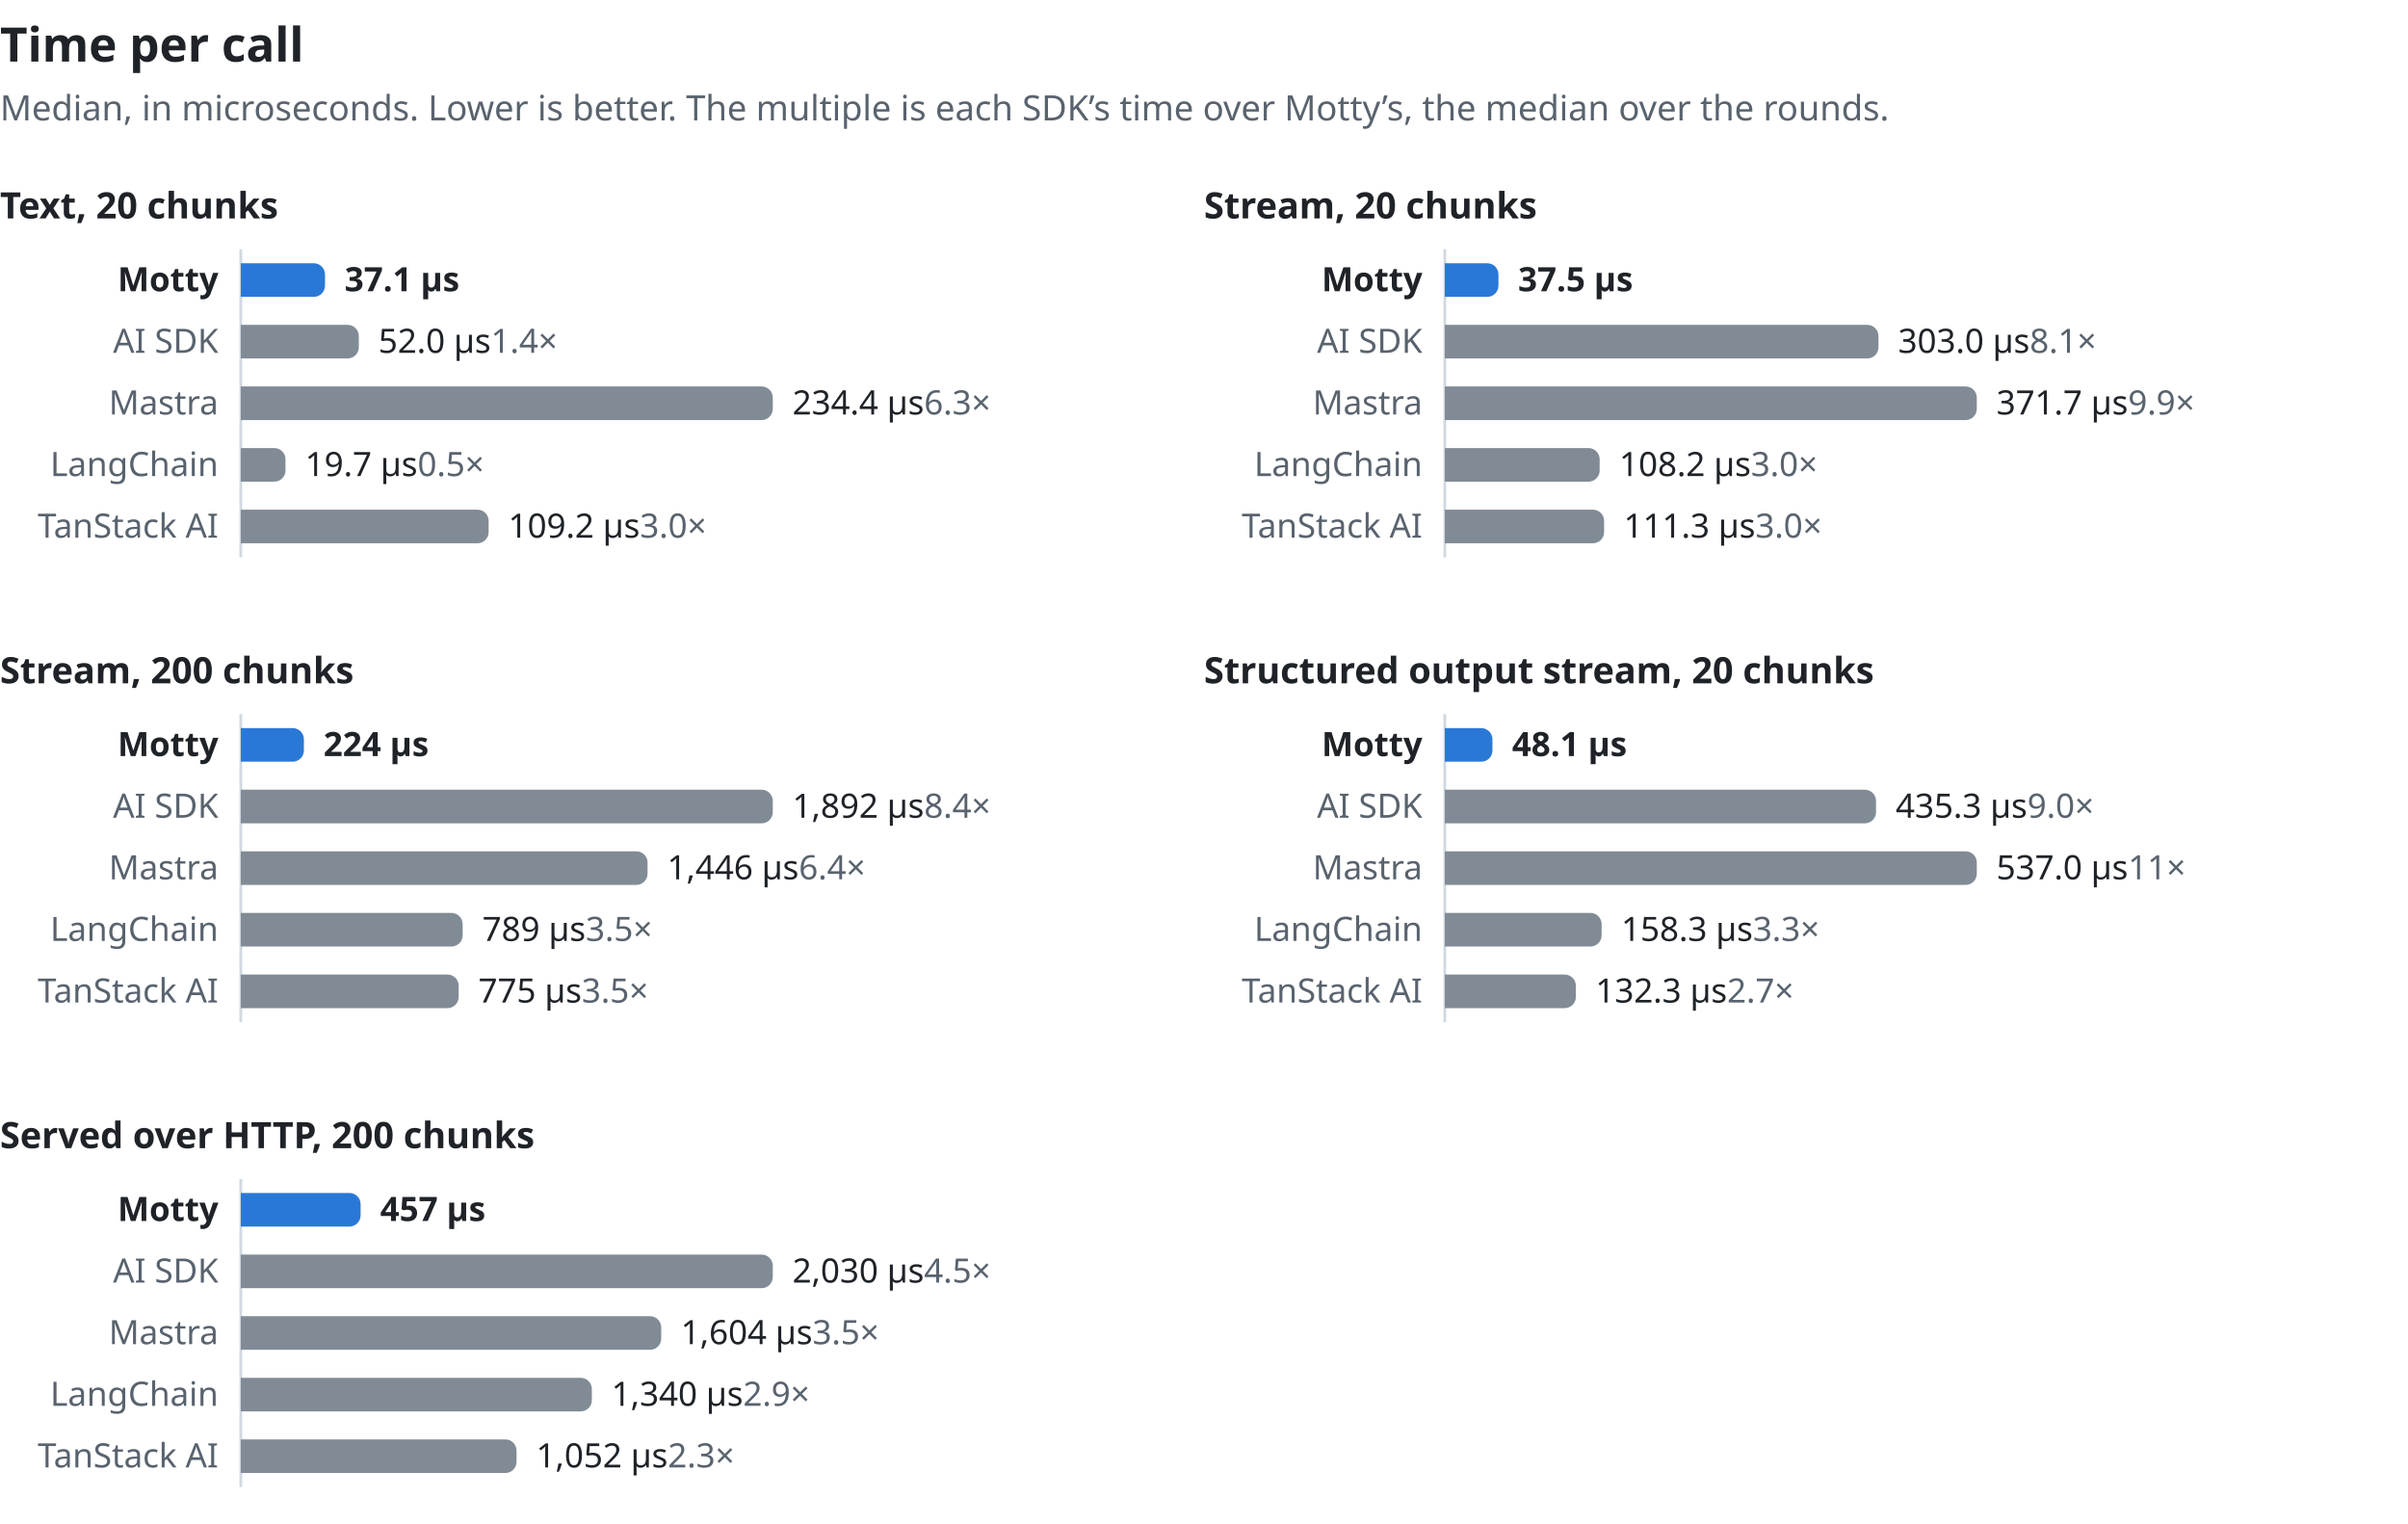
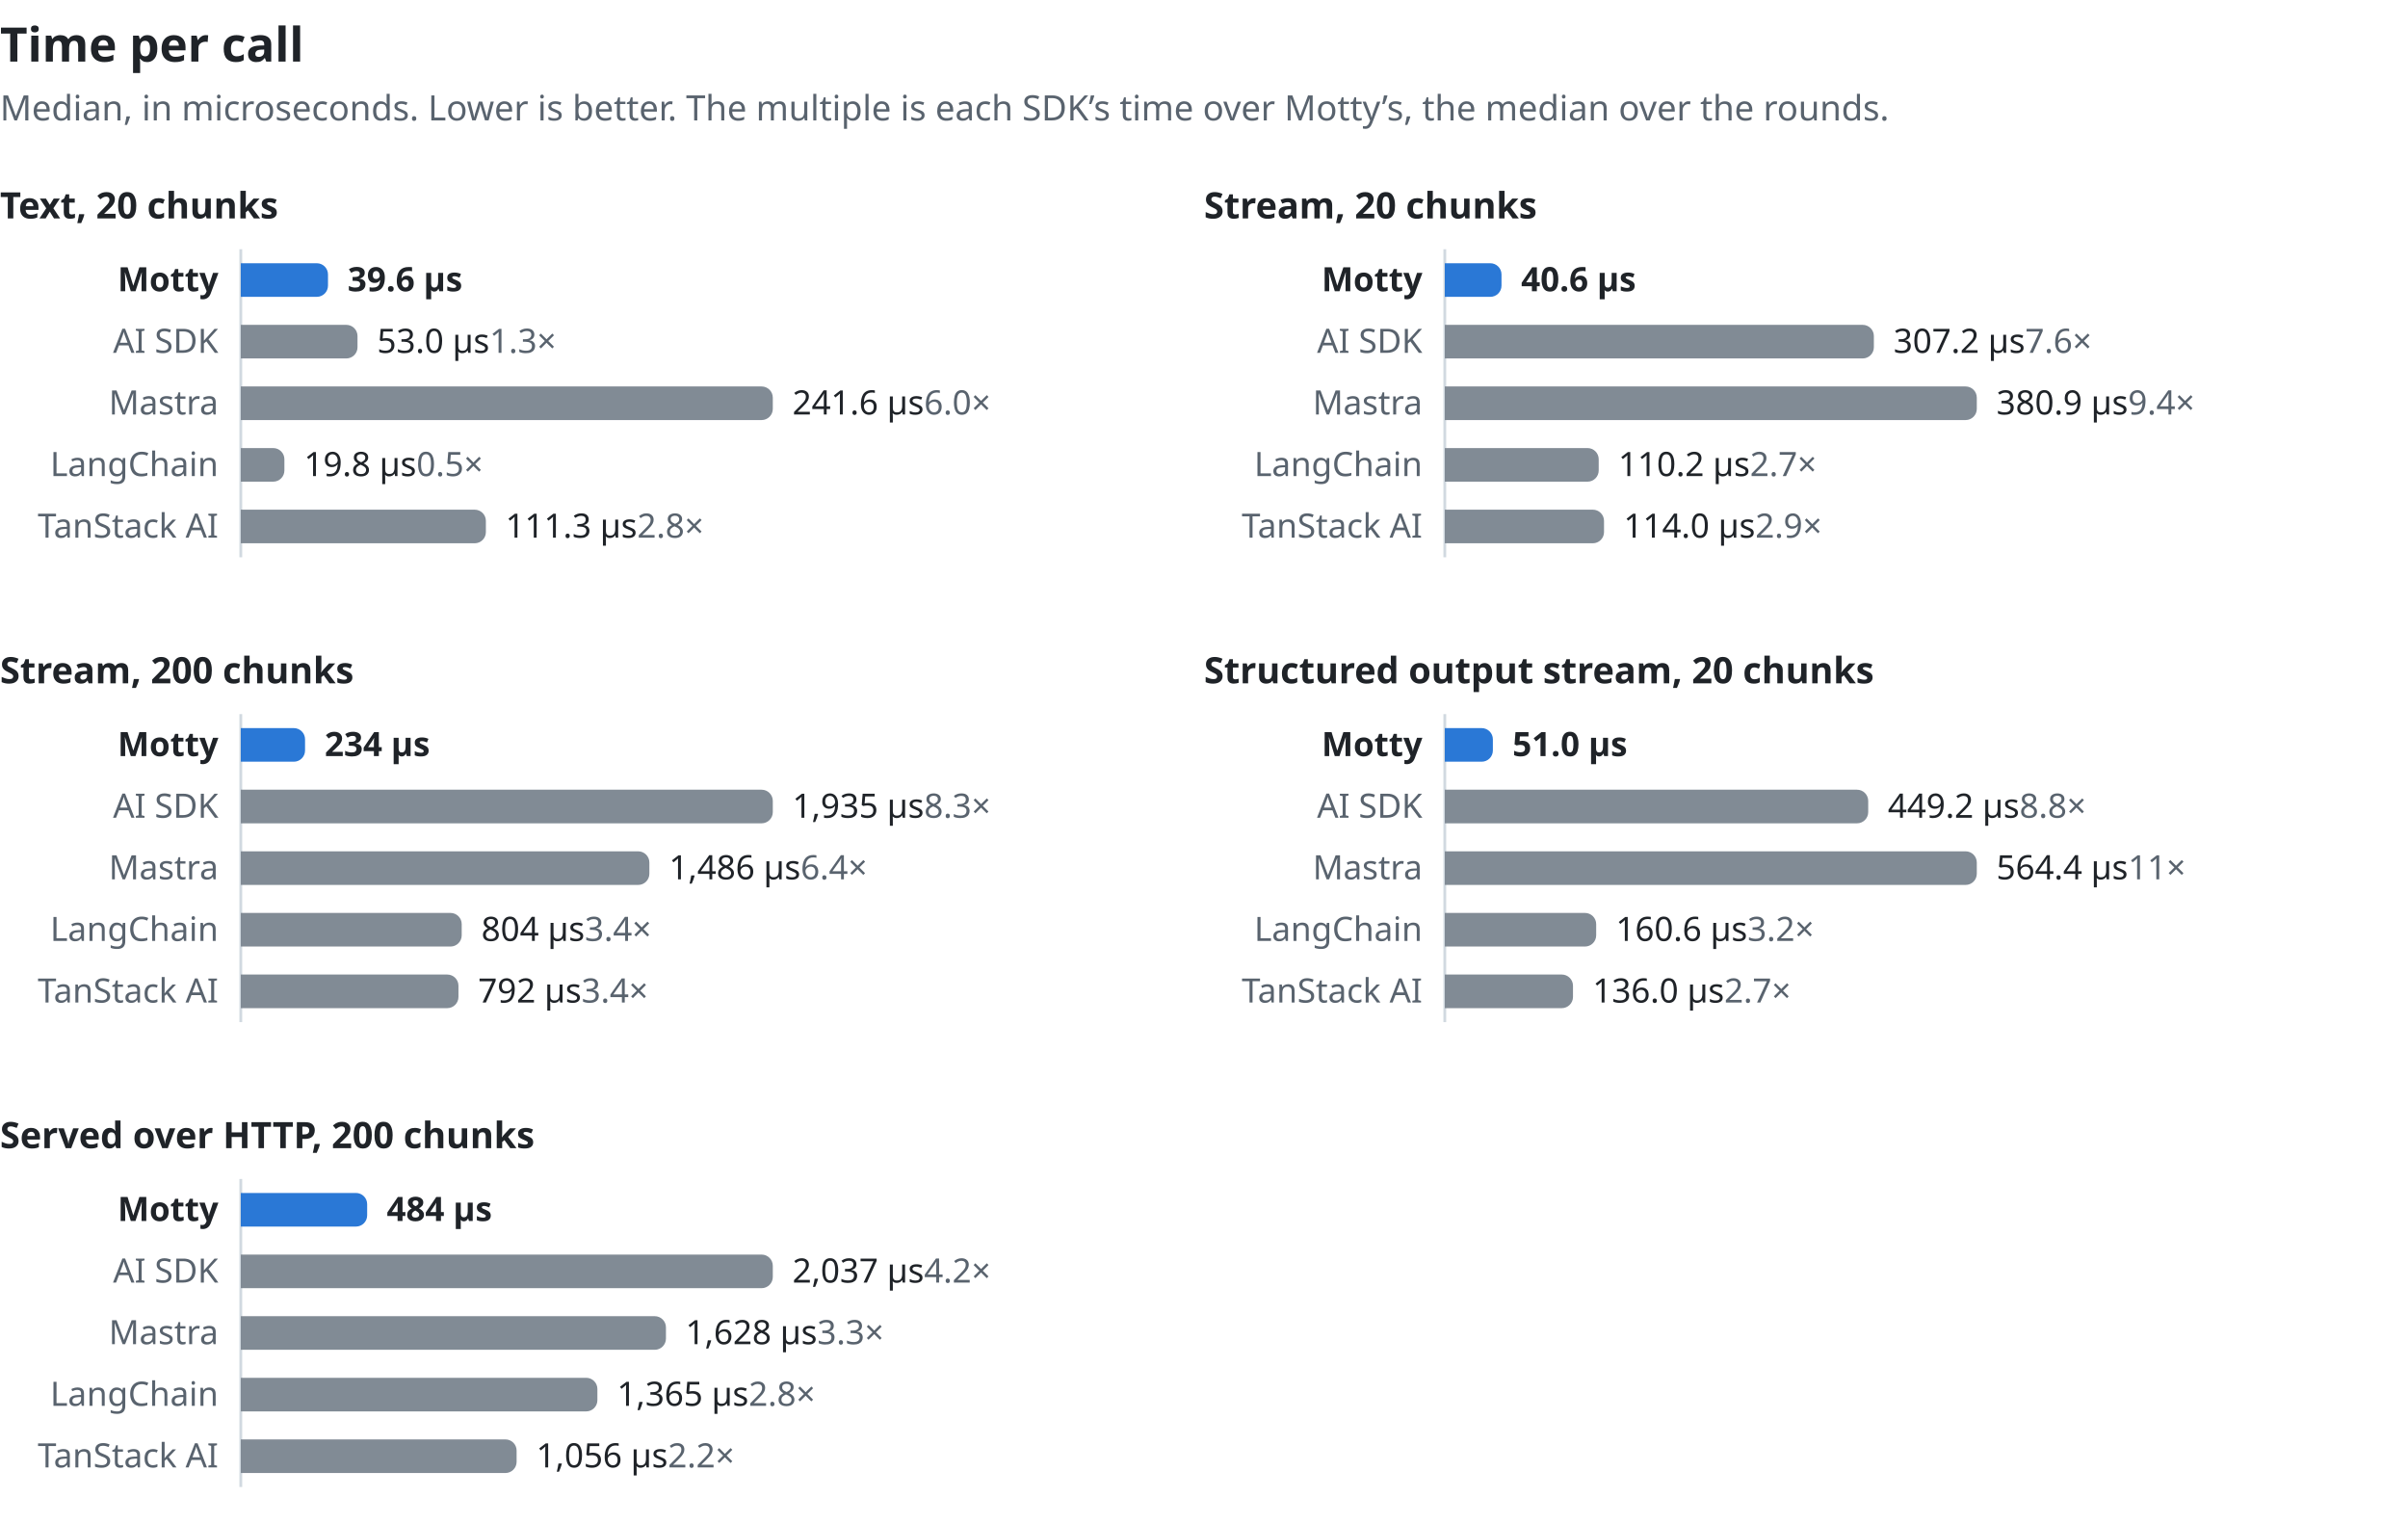
<svg xmlns="http://www.w3.org/2000/svg" viewBox="0 0 860 544" width="860" height="544" font-family="-apple-system,BlinkMacSystemFont,'Segoe UI','Noto Sans',Helvetica,Arial,sans-serif" role="img" aria-label="Time per call. Median, in microseconds. Lower is better. The multiple is each SDK’s time over Motty’s, the median over the rounds.">
  <text x="0" y="22" font-size="17" font-weight="600" fill="#1f2328">Time per call</text>
  <text x="0" y="43" font-size="12.5" fill="#59636e">Median, in microseconds. Lower is better. The multiple is each SDK’s time over Motty’s, the median over the rounds.</text>
  <text x="0" y="78" font-size="13" font-weight="600" fill="#1f2328">Text, 20 chunks</text>
  <line x1="86" x2="86" y1="89" y2="199" stroke="#d1d9e0" stroke-width="1" />
  <text x="78" y="104" font-size="12" text-anchor="end" fill="#1f2328" font-weight="600">Motty</text>
-   <path d="M86 94h26.073a4 4 0 0 1 4 4v4a4 4 0 0 1 -4 4h-26.073z" fill="#2a78d6" />
-   <text x="123.073" y="104" font-size="12" fill="#1f2328" font-weight="600">37.1 µs</text>
+   <path d="M86 94h27.142a4 4 0 0 1 4 4v4a4 4 0 0 1 -4 4h-27.142z" fill="#2a78d6" />
+   <text x="124.142" y="104" font-size="12" fill="#1f2328" font-weight="600">39.6 µs</text>
  <text x="78" y="126" font-size="12" text-anchor="end" fill="#59636e">AI SDK</text>
-   <path d="M86 116h38.15a4 4 0 0 1 4 4v4a4 4 0 0 1 -4 4h-38.15z" fill="#818b95" />
-   <text x="135.15" y="126" font-size="12" fill="#1f2328">52.0 µs<tspan fill="#59636e" font-weight="400">  1.4×</tspan>
+   <path d="M86 116h37.68a4 4 0 0 1 4 4v4a4 4 0 0 1 -4 4h-37.68z" fill="#818b95" />
+   <text x="134.68" y="126" font-size="12" fill="#1f2328">53.0 µs<tspan fill="#59636e" font-weight="400">  1.3×</tspan>
  </text>
  <text x="78" y="148" font-size="12" text-anchor="end" fill="#59636e">Mastra</text>
  <path d="M86 138h186a4 4 0 0 1 4 4v4a4 4 0 0 1 -4 4h-186z" fill="#818b95" />
-   <text x="283" y="148" font-size="12" fill="#1f2328">234.4 µs<tspan fill="#59636e" font-weight="400">  6.3×</tspan>
+   <text x="283" y="148" font-size="12" fill="#1f2328">241.6 µs<tspan fill="#59636e" font-weight="400">  6.0×</tspan>
  </text>
  <text x="78" y="170" font-size="12" text-anchor="end" fill="#59636e">LangChain</text>
-   <path d="M86 160h11.968a4 4 0 0 1 4 4v4a4 4 0 0 1 -4 4h-11.968z" fill="#818b95" />
-   <text x="108.968" y="170" font-size="12" fill="#1f2328">19.7 µs<tspan fill="#59636e" font-weight="400">  0.5×</tspan>
+   <path d="M86 160h11.571a4 4 0 0 1 4 4v4a4 4 0 0 1 -4 4h-11.571z" fill="#818b95" />
+   <text x="108.571" y="170" font-size="12" fill="#1f2328">19.8 µs<tspan fill="#59636e" font-weight="400">  0.5×</tspan>
  </text>
  <text x="78" y="192" font-size="12" text-anchor="end" fill="#59636e">TanStack AI</text>
-   <path d="M86 182h84.515a4 4 0 0 1 4 4v4a4 4 0 0 1 -4 4h-84.515z" fill="#818b95" />
-   <text x="181.515" y="192" font-size="12" fill="#1f2328">109.2 µs<tspan fill="#59636e" font-weight="400">  3.0×</tspan>
+   <path d="M86 182h83.529a4 4 0 0 1 4 4v4a4 4 0 0 1 -4 4h-83.529z" fill="#818b95" />
+   <text x="180.529" y="192" font-size="12" fill="#1f2328">111.3 µs<tspan fill="#59636e" font-weight="400">  2.8×</tspan>
  </text>
  <text x="430" y="78" font-size="13" font-weight="600" fill="#1f2328">Stream, 20 chunks</text>
  <line x1="516" x2="516" y1="89" y2="199" stroke="#d1d9e0" stroke-width="1" />
  <text x="508" y="104" font-size="12" text-anchor="end" fill="#1f2328" font-weight="600">Motty</text>
-   <path d="M516 94h15.169a4 4 0 0 1 4 4v4a4 4 0 0 1 -4 4h-15.169z" fill="#2a78d6" />
-   <text x="542.169" y="104" font-size="12" fill="#1f2328" font-weight="600">37.5 µs</text>
+   <path d="M516 94h16.252a4 4 0 0 1 4 4v4a4 4 0 0 1 -4 4h-16.252z" fill="#2a78d6" />
+   <text x="543.252" y="104" font-size="12" fill="#1f2328" font-weight="600">40.6 µs</text>
  <text x="508" y="126" font-size="12" text-anchor="end" fill="#59636e">AI SDK</text>
-   <path d="M516 116h150.883a4 4 0 0 1 4 4v4a4 4 0 0 1 -4 4h-150.883z" fill="#818b95" />
-   <text x="677.883" y="126" font-size="12" fill="#1f2328">303.0 µs<tspan fill="#59636e" font-weight="400">  8.1×</tspan>
+   <path d="M516 116h149.237a4 4 0 0 1 4 4v4a4 4 0 0 1 -4 4h-149.237z" fill="#818b95" />
+   <text x="676.237" y="126" font-size="12" fill="#1f2328">307.2 µs<tspan fill="#59636e" font-weight="400">  7.6×</tspan>
  </text>
  <text x="508" y="148" font-size="12" text-anchor="end" fill="#59636e">Mastra</text>
  <path d="M516 138h186a4 4 0 0 1 4 4v4a4 4 0 0 1 -4 4h-186z" fill="#818b95" />
-   <text x="713" y="148" font-size="12" fill="#1f2328">371.7 µs<tspan fill="#59636e" font-weight="400">  9.9×</tspan>
+   <text x="713" y="148" font-size="12" fill="#1f2328">380.9 µs<tspan fill="#59636e" font-weight="400">  9.4×</tspan>
  </text>
  <text x="508" y="170" font-size="12" text-anchor="end" fill="#59636e">LangChain</text>
-   <path d="M516 160h51.308a4 4 0 0 1 4 4v4a4 4 0 0 1 -4 4h-51.308z" fill="#818b95" />
-   <text x="578.308" y="170" font-size="12" fill="#1f2328">108.2 µs<tspan fill="#59636e" font-weight="400">  3.0×</tspan>
+   <path d="M516 160h50.97a4 4 0 0 1 4 4v4a4 4 0 0 1 -4 4h-50.97z" fill="#818b95" />
+   <text x="577.97" y="170" font-size="12" fill="#1f2328">110.2 µs<tspan fill="#59636e" font-weight="400">  2.7×</tspan>
  </text>
  <text x="508" y="192" font-size="12" text-anchor="end" fill="#59636e">TanStack AI</text>
-   <path d="M516 182h52.893a4 4 0 0 1 4 4v4a4 4 0 0 1 -4 4h-52.893z" fill="#818b95" />
-   <text x="579.893" y="192" font-size="12" fill="#1f2328">111.3 µs<tspan fill="#59636e" font-weight="400">  3.0×</tspan>
+   <path d="M516 182h52.865a4 4 0 0 1 4 4v4a4 4 0 0 1 -4 4h-52.865z" fill="#818b95" />
+   <text x="579.865" y="192" font-size="12" fill="#1f2328">114.0 µs<tspan fill="#59636e" font-weight="400">  2.9×</tspan>
  </text>
  <text x="0" y="244" font-size="13" font-weight="600" fill="#1f2328">Stream, 200 chunks</text>
  <line x1="86" x2="86" y1="255" y2="365" stroke="#d1d9e0" stroke-width="1" />
  <text x="78" y="270" font-size="12" text-anchor="end" fill="#1f2328" font-weight="600">Motty</text>
-   <path d="M86 260h18.531a4 4 0 0 1 4 4v4a4 4 0 0 1 -4 4h-18.531z" fill="#2a78d6" />
-   <text x="115.531" y="270" font-size="12" fill="#1f2328" font-weight="600">224 µs</text>
+   <path d="M86 260h18.944a4 4 0 0 1 4 4v4a4 4 0 0 1 -4 4h-18.944z" fill="#2a78d6" />
+   <text x="115.944" y="270" font-size="12" fill="#1f2328" font-weight="600">234 µs</text>
  <text x="78" y="292" font-size="12" text-anchor="end" fill="#59636e">AI SDK</text>
  <path d="M86 282h186a4 4 0 0 1 4 4v4a4 4 0 0 1 -4 4h-186z" fill="#818b95" />
-   <text x="283" y="292" font-size="12" fill="#1f2328">1,892 µs<tspan fill="#59636e" font-weight="400">  8.4×</tspan>
+   <text x="283" y="292" font-size="12" fill="#1f2328">1,935 µs<tspan fill="#59636e" font-weight="400">  8.3×</tspan>
  </text>
  <text x="78" y="314" font-size="12" text-anchor="end" fill="#59636e">Mastra</text>
-   <path d="M86 304h141.27a4 4 0 0 1 4 4v4a4 4 0 0 1 -4 4h-141.27z" fill="#818b95" />
-   <text x="238.27" y="314" font-size="12" fill="#1f2328">1,446 µs<tspan fill="#59636e" font-weight="400">  6.4×</tspan>
+   <path d="M86 304h141.919a4 4 0 0 1 4 4v4a4 4 0 0 1 -4 4h-141.919z" fill="#818b95" />
+   <text x="238.919" y="314" font-size="12" fill="#1f2328">1,486 µs<tspan fill="#59636e" font-weight="400">  6.4×</tspan>
  </text>
  <text x="78" y="336" font-size="12" text-anchor="end" fill="#59636e">LangChain</text>
-   <path d="M86 326h75.234a4 4 0 0 1 4 4v4a4 4 0 0 1 -4 4h-75.234z" fill="#818b95" />
-   <text x="172.234" y="336" font-size="12" fill="#1f2328">789 µs<tspan fill="#59636e" font-weight="400">  3.5×</tspan>
+   <path d="M86 326h74.894a4 4 0 0 1 4 4v4a4 4 0 0 1 -4 4h-74.894z" fill="#818b95" />
+   <text x="171.894" y="336" font-size="12" fill="#1f2328">804 µs<tspan fill="#59636e" font-weight="400">  3.4×</tspan>
  </text>
  <text x="78" y="358" font-size="12" text-anchor="end" fill="#59636e">TanStack AI</text>
-   <path d="M86 348h73.818a4 4 0 0 1 4 4v4a4 4 0 0 1 -4 4h-73.818z" fill="#818b95" />
-   <text x="170.818" y="358" font-size="12" fill="#1f2328">775 µs<tspan fill="#59636e" font-weight="400">  3.5×</tspan>
+   <path d="M86 348h73.736a4 4 0 0 1 4 4v4a4 4 0 0 1 -4 4h-73.736z" fill="#818b95" />
+   <text x="170.736" y="358" font-size="12" fill="#1f2328">792 µs<tspan fill="#59636e" font-weight="400">  3.4×</tspan>
  </text>
  <text x="430" y="244" font-size="13" font-weight="600" fill="#1f2328">Structured output stream, 20 chunks</text>
  <line x1="516" x2="516" y1="255" y2="365" stroke="#d1d9e0" stroke-width="1" />
  <text x="508" y="270" font-size="12" text-anchor="end" fill="#1f2328" font-weight="600">Motty</text>
-   <path d="M516 260h13.019a4 4 0 0 1 4 4v4a4 4 0 0 1 -4 4h-13.019z" fill="#2a78d6" />
-   <text x="540.019" y="270" font-size="12" fill="#1f2328" font-weight="600">48.1 µs</text>
+   <path d="M516 260h13.169a4 4 0 0 1 4 4v4a4 4 0 0 1 -4 4h-13.169z" fill="#2a78d6" />
+   <text x="540.169" y="270" font-size="12" fill="#1f2328" font-weight="600">51.0 µs</text>
  <text x="508" y="292" font-size="12" text-anchor="end" fill="#59636e">AI SDK</text>
-   <path d="M516 282h150.017a4 4 0 0 1 4 4v4a4 4 0 0 1 -4 4h-150.017z" fill="#818b95" />
-   <text x="677.017" y="292" font-size="12" fill="#1f2328">435.3 µs<tspan fill="#59636e" font-weight="400">  9.0×</tspan>
+   <path d="M516 282h147.219a4 4 0 0 1 4 4v4a4 4 0 0 1 -4 4h-147.219z" fill="#818b95" />
+   <text x="674.219" y="292" font-size="12" fill="#1f2328">449.2 µs<tspan fill="#59636e" font-weight="400">  8.8×</tspan>
  </text>
  <text x="508" y="314" font-size="12" text-anchor="end" fill="#59636e">Mastra</text>
  <path d="M516 304h186a4 4 0 0 1 4 4v4a4 4 0 0 1 -4 4h-186z" fill="#818b95" />
-   <text x="713" y="314" font-size="12" fill="#1f2328">537.0 µs<tspan fill="#59636e" font-weight="400">  11×</tspan>
+   <text x="713" y="314" font-size="12" fill="#1f2328">564.4 µs<tspan fill="#59636e" font-weight="400">  11×</tspan>
  </text>
  <text x="508" y="336" font-size="12" text-anchor="end" fill="#59636e">LangChain</text>
-   <path d="M516 326h52.009a4 4 0 0 1 4 4v4a4 4 0 0 1 -4 4h-52.009z" fill="#818b95" />
-   <text x="579.009" y="336" font-size="12" fill="#1f2328">158.3 µs<tspan fill="#59636e" font-weight="400">  3.3×</tspan>
+   <path d="M516 326h50.064a4 4 0 0 1 4 4v4a4 4 0 0 1 -4 4h-50.064z" fill="#818b95" />
+   <text x="577.064" y="336" font-size="12" fill="#1f2328">160.6 µs<tspan fill="#59636e" font-weight="400">  3.2×</tspan>
  </text>
  <text x="508" y="358" font-size="12" text-anchor="end" fill="#59636e">TanStack AI</text>
-   <path d="M516 348h42.81a4 4 0 0 1 4 4v4a4 4 0 0 1 -4 4h-42.81z" fill="#818b95" />
-   <text x="569.81" y="358" font-size="12" fill="#1f2328">132.3 µs<tspan fill="#59636e" font-weight="400">  2.7×</tspan>
+   <path d="M516 348h41.783a4 4 0 0 1 4 4v4a4 4 0 0 1 -4 4h-41.783z" fill="#818b95" />
+   <text x="568.783" y="358" font-size="12" fill="#1f2328">136.0 µs<tspan fill="#59636e" font-weight="400">  2.7×</tspan>
  </text>
  <text x="0" y="410" font-size="13" font-weight="600" fill="#1f2328">Served over HTTP, 200 chunks</text>
  <line x1="86" x2="86" y1="421" y2="531" stroke="#d1d9e0" stroke-width="1" />
  <text x="78" y="436" font-size="12" text-anchor="end" fill="#1f2328" font-weight="600">Motty</text>
-   <path d="M86 426h38.79a4 4 0 0 1 4 4v4a4 4 0 0 1 -4 4h-38.79z" fill="#2a78d6" />
-   <text x="135.79" y="436" font-size="12" fill="#1f2328" font-weight="600">457 µs</text>
+   <path d="M86 426h41.128a4 4 0 0 1 4 4v4a4 4 0 0 1 -4 4h-41.128z" fill="#2a78d6" />
+   <text x="138.128" y="436" font-size="12" fill="#1f2328" font-weight="600">484 µs</text>
  <text x="78" y="458" font-size="12" text-anchor="end" fill="#59636e">AI SDK</text>
  <path d="M86 448h186a4 4 0 0 1 4 4v4a4 4 0 0 1 -4 4h-186z" fill="#818b95" />
-   <text x="283" y="458" font-size="12" fill="#1f2328">2,030 µs<tspan fill="#59636e" font-weight="400">  4.5×</tspan>
+   <text x="283" y="458" font-size="12" fill="#1f2328">2,037 µs<tspan fill="#59636e" font-weight="400">  4.2×</tspan>
  </text>
  <text x="78" y="480" font-size="12" text-anchor="end" fill="#59636e">Mastra</text>
-   <path d="M86 470h146.149a4 4 0 0 1 4 4v4a4 4 0 0 1 -4 4h-146.149z" fill="#818b95" />
-   <text x="243.149" y="480" font-size="12" fill="#1f2328">1,604 µs<tspan fill="#59636e" font-weight="400">  3.5×</tspan>
+   <path d="M86 470h147.84a4 4 0 0 1 4 4v4a4 4 0 0 1 -4 4h-147.84z" fill="#818b95" />
+   <text x="244.84" y="480" font-size="12" fill="#1f2328">1,628 µs<tspan fill="#59636e" font-weight="400">  3.3×</tspan>
  </text>
  <text x="78" y="502" font-size="12" text-anchor="end" fill="#59636e">LangChain</text>
-   <path d="M86 492h121.375a4 4 0 0 1 4 4v4a4 4 0 0 1 -4 4h-121.375z" fill="#818b95" />
-   <text x="218.375" y="502" font-size="12" fill="#1f2328">1,340 µs<tspan fill="#59636e" font-weight="400">  2.9×</tspan>
+   <path d="M86 492h123.354a4 4 0 0 1 4 4v4a4 4 0 0 1 -4 4h-123.354z" fill="#818b95" />
+   <text x="220.354" y="502" font-size="12" fill="#1f2328">1,365 µs<tspan fill="#59636e" font-weight="400">  2.8×</tspan>
  </text>
  <text x="78" y="524" font-size="12" text-anchor="end" fill="#59636e">TanStack AI</text>
-   <path d="M86 514h94.486a4 4 0 0 1 4 4v4a4 4 0 0 1 -4 4h-94.486z" fill="#818b95" />
-   <text x="191.486" y="524" font-size="12" fill="#1f2328">1,052 µs<tspan fill="#59636e" font-weight="400">  2.3×</tspan>
+   <path d="M86 514h94.503a4 4 0 0 1 4 4v4a4 4 0 0 1 -4 4h-94.503z" fill="#818b95" />
+   <text x="191.503" y="524" font-size="12" fill="#1f2328">1,056 µs<tspan fill="#59636e" font-weight="400">  2.2×</tspan>
  </text>
</svg>
